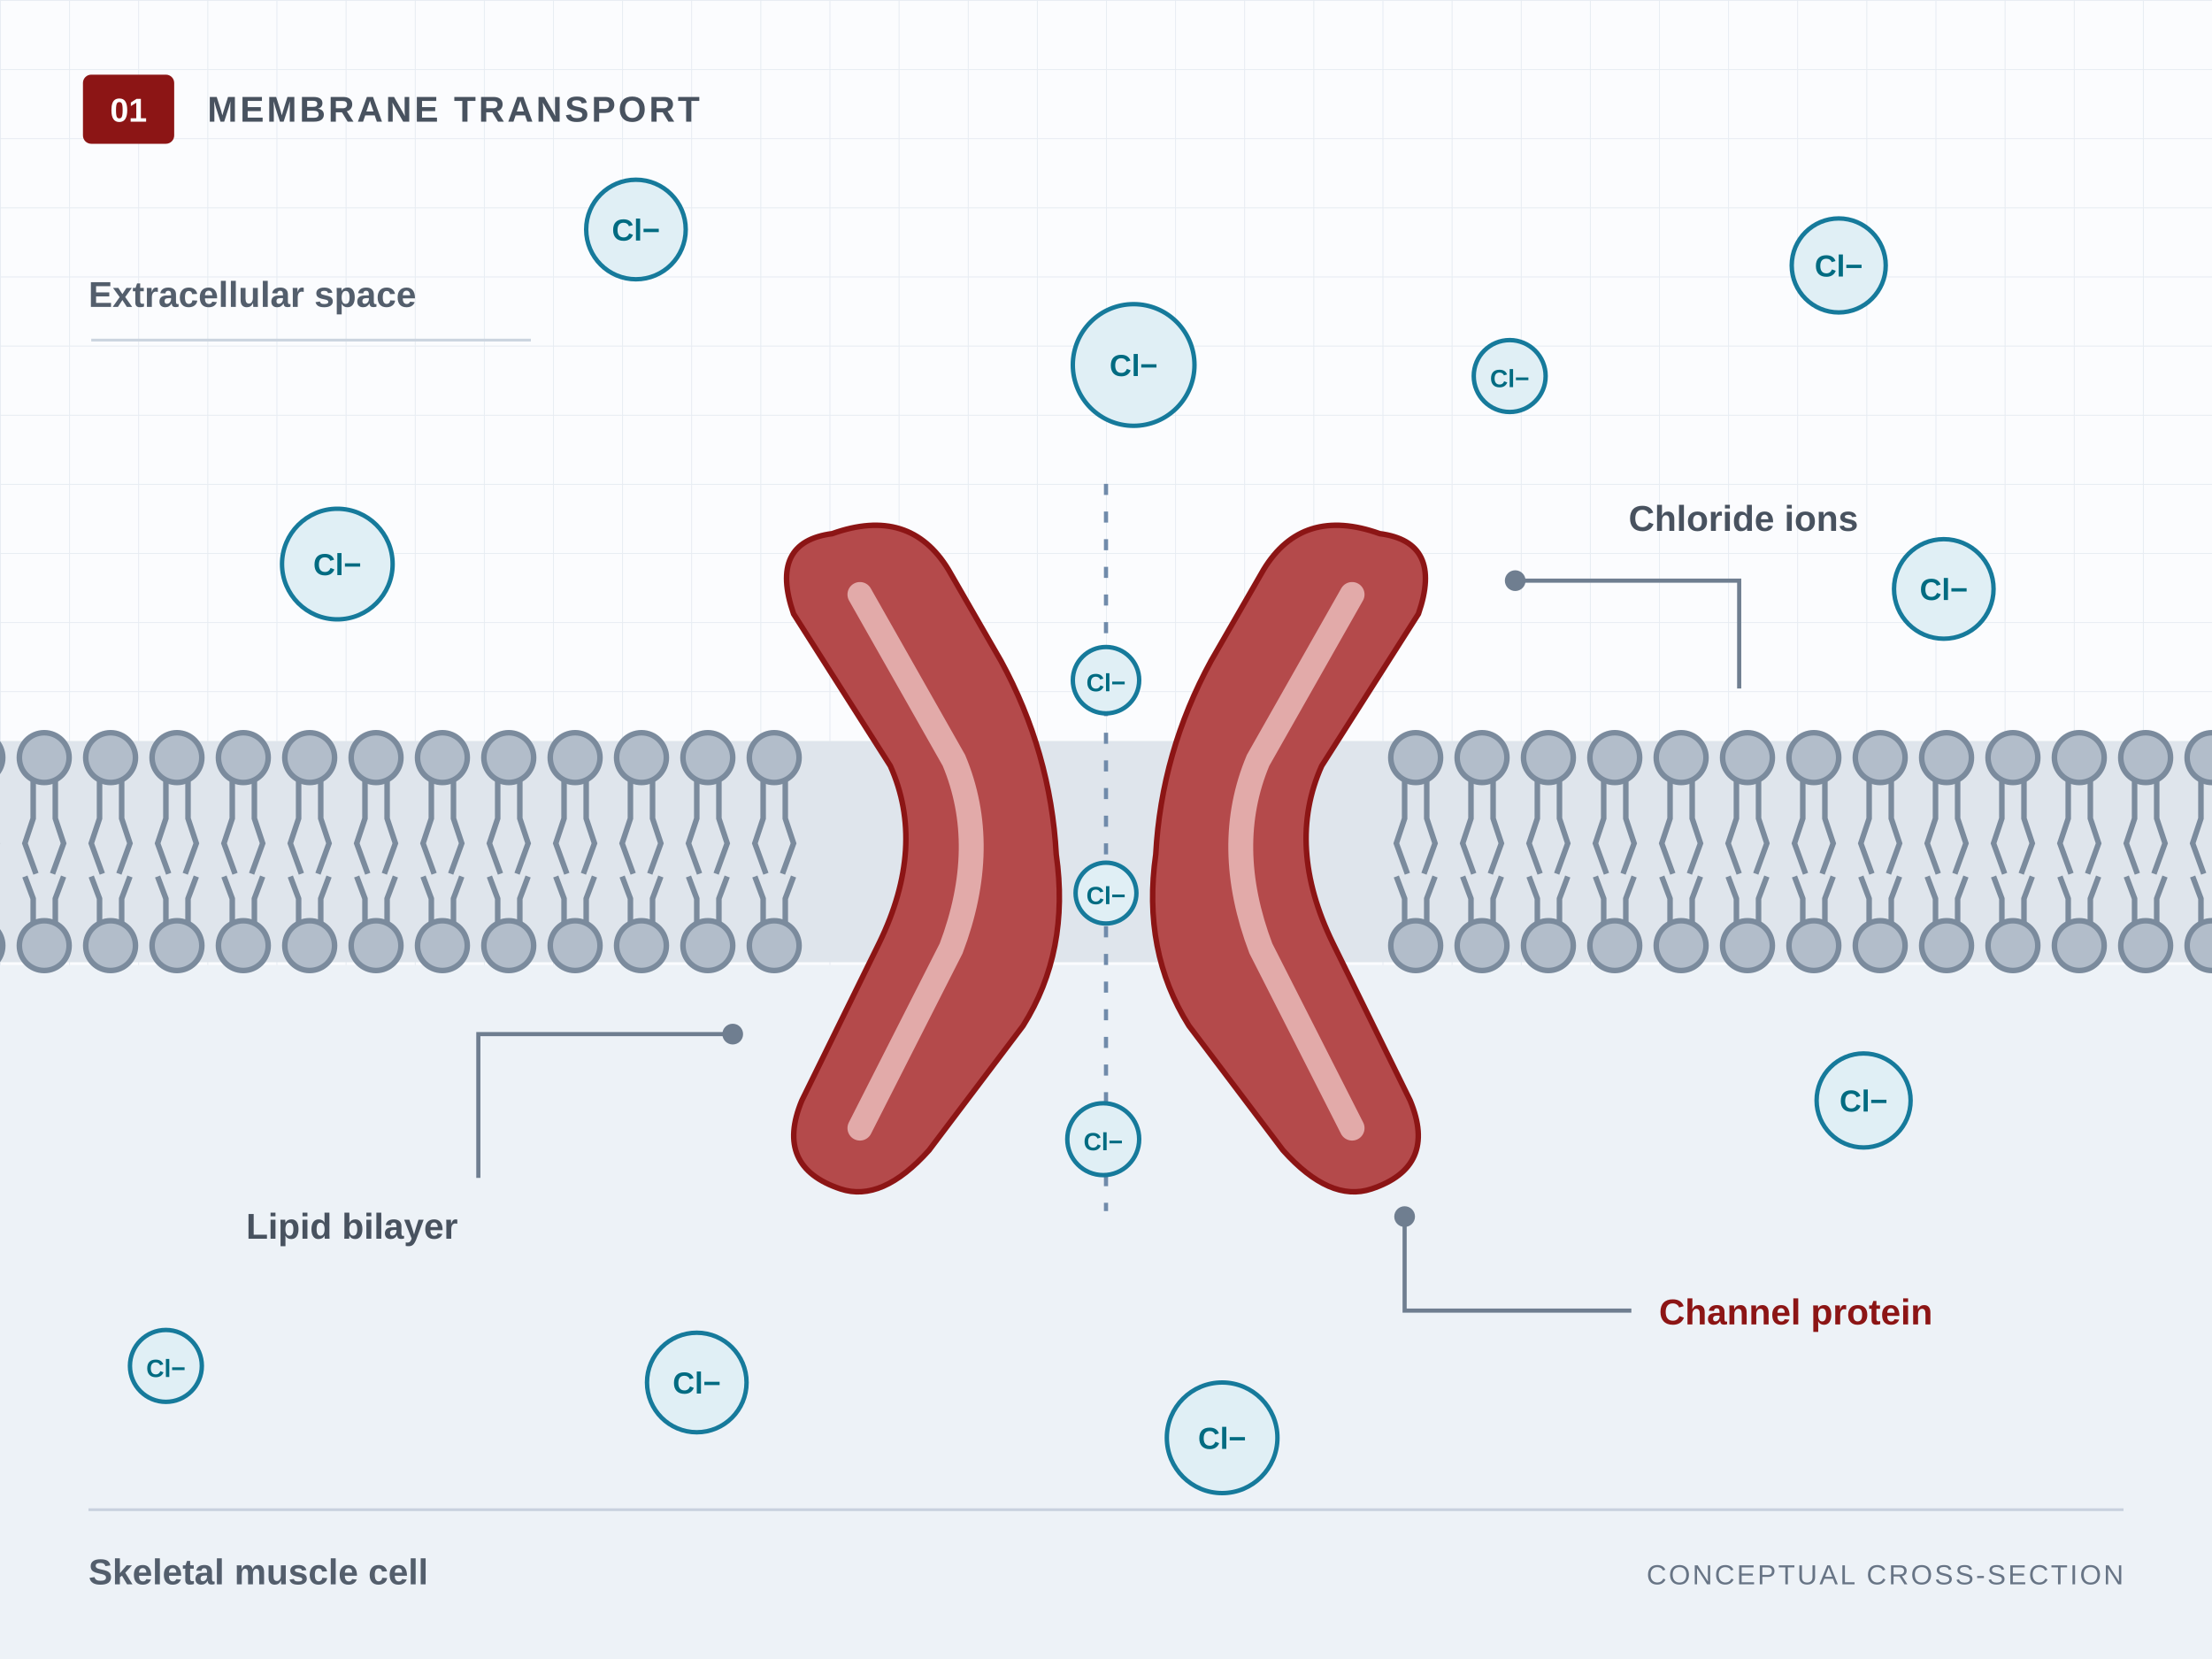
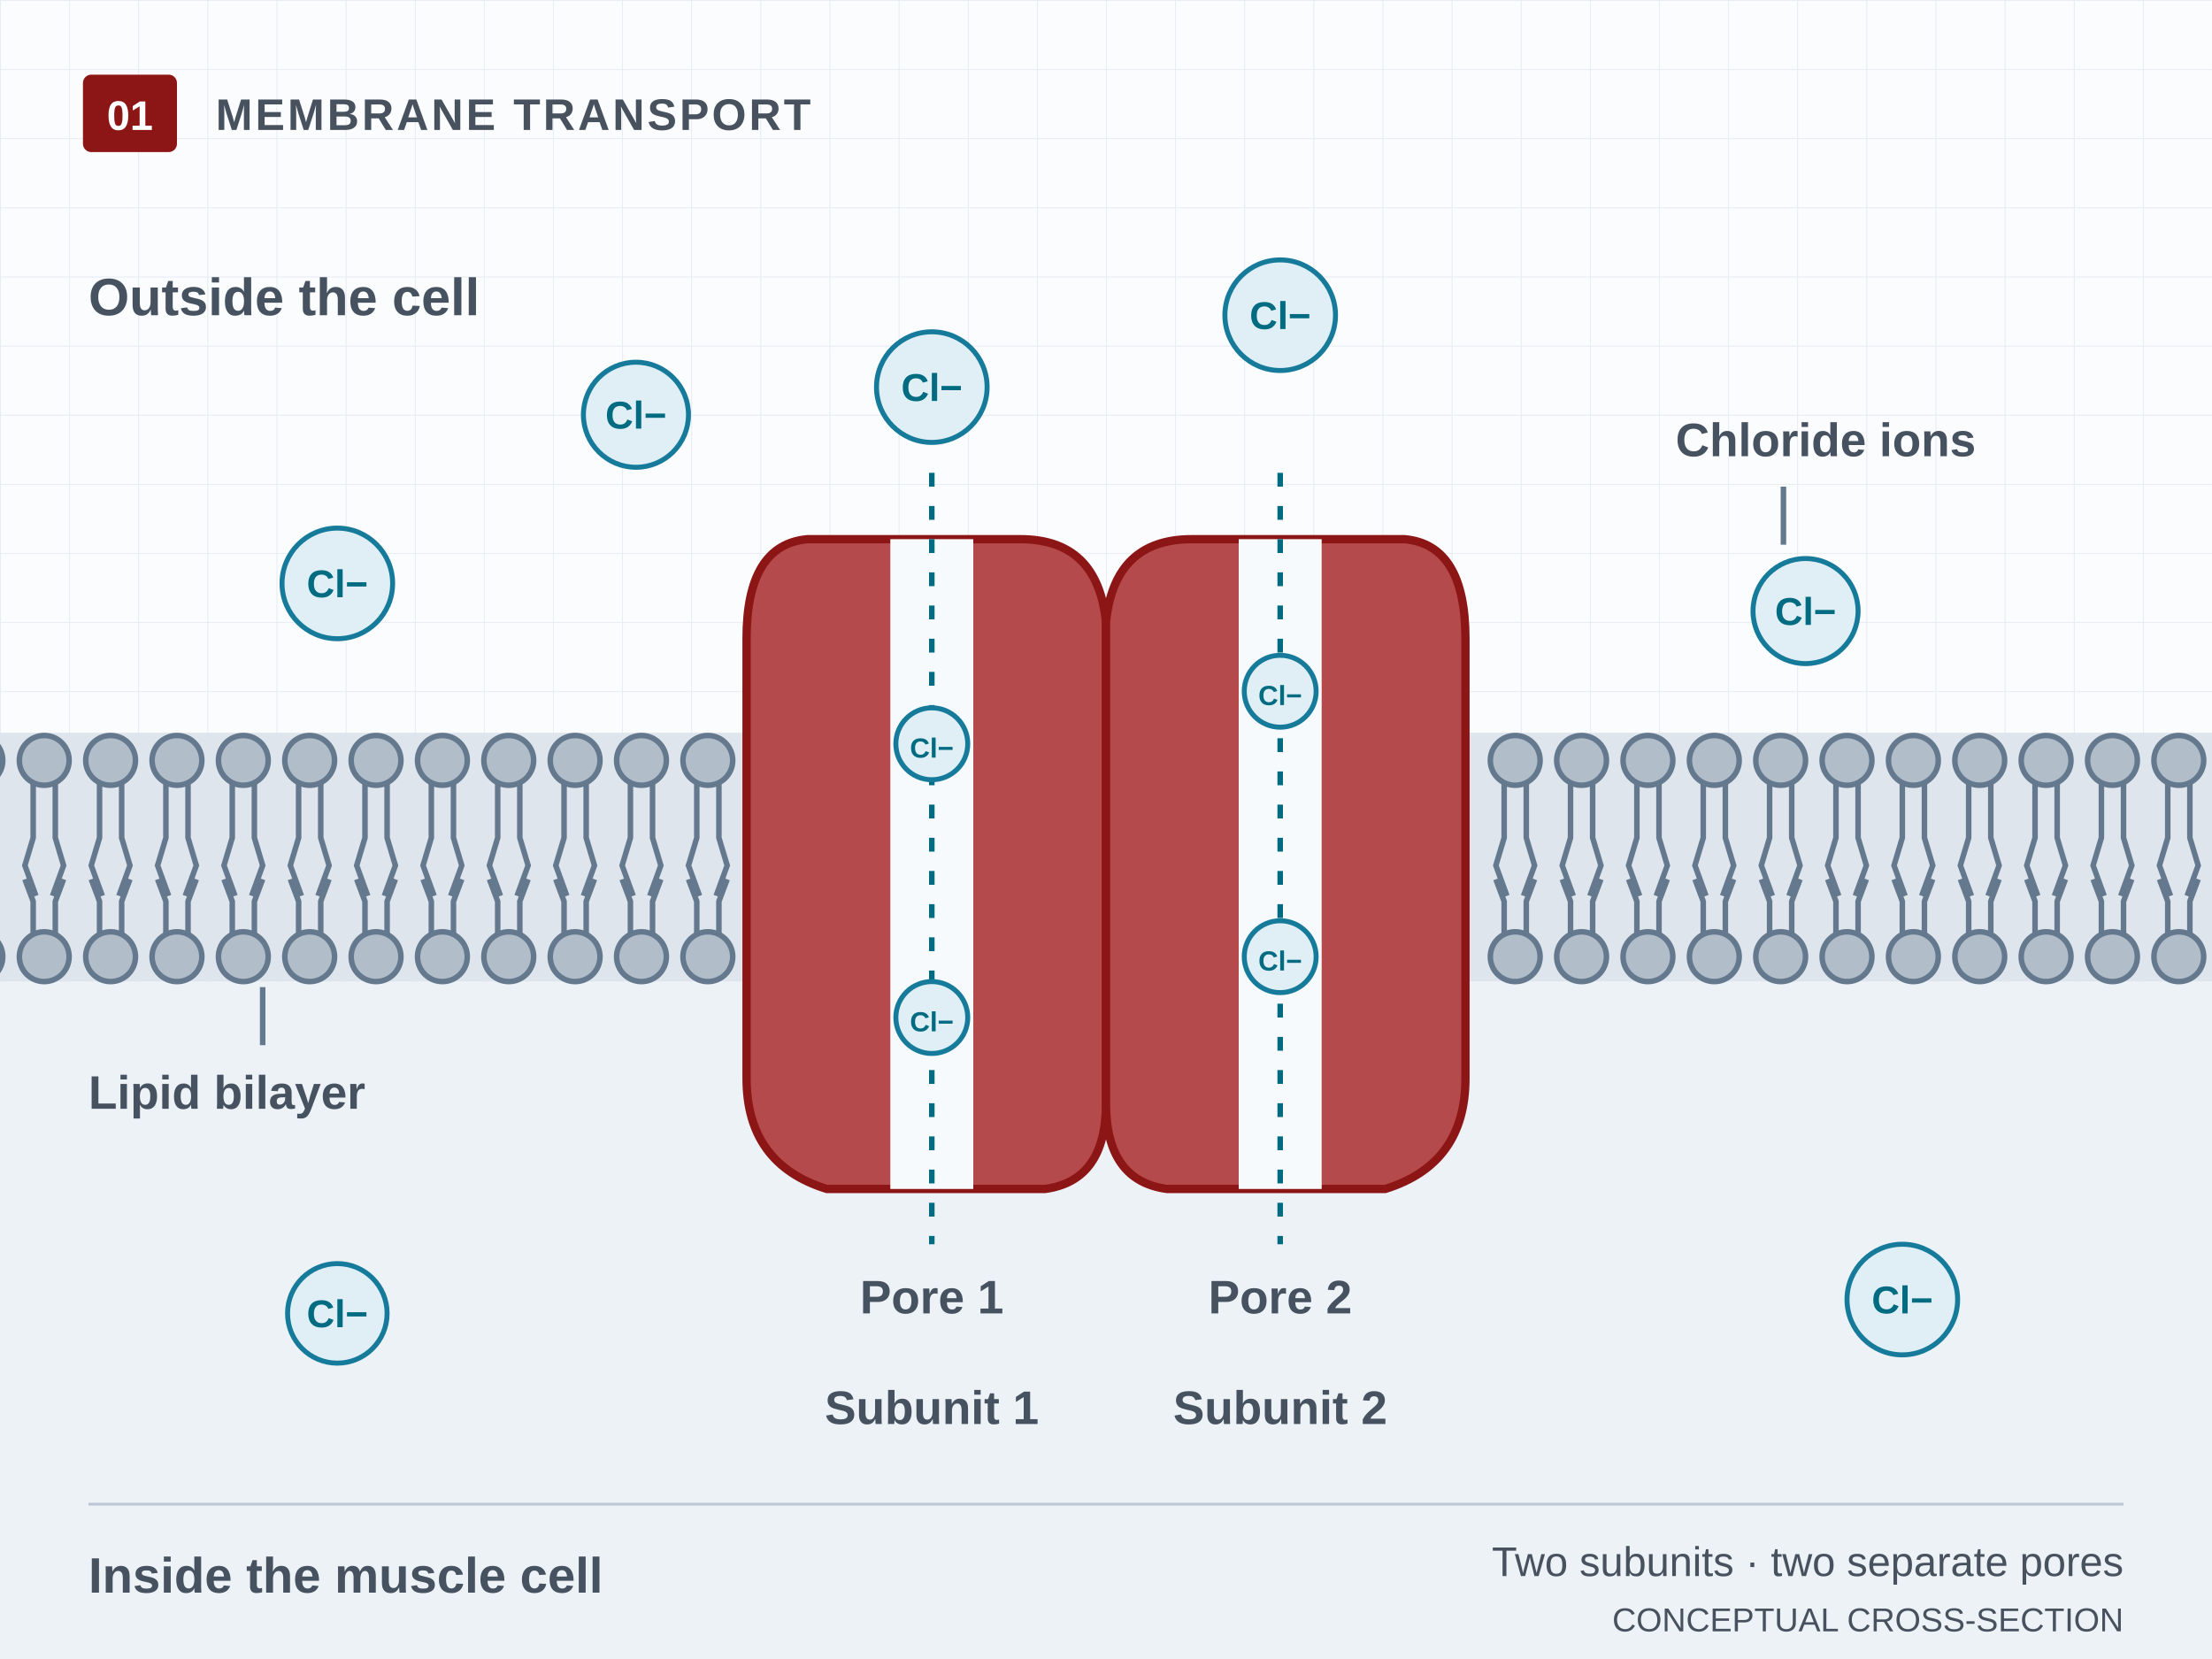
- <svg xmlns="http://www.w3.org/2000/svg" viewBox="0 0 800 600">
+ <svg xmlns="http://www.w3.org/2000/svg" viewBox="0 0 800 600" role="img" aria-labelledby="title desc">
  <defs>
    <pattern id="grid" width="25" height="25" patternUnits="userSpaceOnUse">
      <path d="M25 0H0V25" fill="none" stroke="#e7ecf2" stroke-width=".6" />
    </pattern>
  </defs>
  <rect width="800" height="600" fill="#fbfcfe" />
  <rect width="800" height="600" fill="url(#grid)" />
-   <path d="M0 349H800V600H0Z" fill="#edf2f7" />
+   <path d="M0 355H800V600H0Z" fill="#edf2f7" />
  <g font-family="Arial,Helvetica,sans-serif">
-     <rect x="30" y="27" width="33" height="25" rx="3" fill="#8c1515" />
-     <text x="46.5" y="44" text-anchor="middle" fill="white" font-size="12" font-weight="700">01</text>
-     <text x="75" y="44" fill="#48525f" font-size="13" font-weight="600" letter-spacing="1">MEMBRANE TRANSPORT</text>
-     <text x="32" y="111" fill="#535e6c" font-size="13" font-weight="600">Extracellular space</text>
-     <path d="M33 123h159" stroke="#cbd4df" />
-     <rect x="0" y="268" width="800" height="80" fill="#dfe5ec" />
-     <g fill="#b2bdca" stroke="#7b8b9d" stroke-width="2">
-       <path d="M-12 282v14l-3 9 4 11M-4 282v14l3 9-4 11M-12 335v-10l-3-8M-4 335v-10l3-8" fill="none" />
-       <circle cx="-8" cy="274" r="9" />
-       <circle cx="-8" cy="342" r="9" />
+     <rect x="30" y="27" width="34" height="28" rx="3" fill="#8c1515" />
+     <text x="47" y="47" text-anchor="middle" fill="white" font-size="15" font-weight="700">01</text>
+     <text x="78" y="47" fill="#48525f" font-size="16" font-weight="600" letter-spacing="1">MEMBRANE TRANSPORT</text>
+     <text x="32" y="114" fill="#465260" font-size="19" font-weight="600">Outside the cell</text>
+     <rect x="0" y="265" width="800" height="90" fill="#dfe5ec" />
+     <g fill="#b2bdca" stroke="#65798e" stroke-width="2">
+       <path d="M-12 282v21l-3 10 4 11M-4 282v21l3 10-4 11M-12 340v-14l-3-8M-4 340v-14l3-8" fill="none" />
+       <circle cx="-8" cy="275" r="9" />
+       <circle cx="-8" cy="346" r="9" />
    </g>
-     <g fill="#b2bdca" stroke="#7b8b9d" stroke-width="2">
-       <path d="M12 282v14l-3 9 4 11M20 282v14l3 9-4 11M12 335v-10l-3-8M20 335v-10l3-8" fill="none" />
-       <circle cx="16" cy="274" r="9" />
-       <circle cx="16" cy="342" r="9" />
+     <g fill="#b2bdca" stroke="#65798e" stroke-width="2">
+       <path d="M12 282v21l-3 10 4 11M20 282v21l3 10-4 11M12 340v-14l-3-8M20 340v-14l3-8" fill="none" />
+       <circle cx="16" cy="275" r="9" />
+       <circle cx="16" cy="346" r="9" />
    </g>
-     <g fill="#b2bdca" stroke="#7b8b9d" stroke-width="2">
-       <path d="M36 282v14l-3 9 4 11M44 282v14l3 9-4 11M36 335v-10l-3-8M44 335v-10l3-8" fill="none" />
-       <circle cx="40" cy="274" r="9" />
-       <circle cx="40" cy="342" r="9" />
+     <g fill="#b2bdca" stroke="#65798e" stroke-width="2">
+       <path d="M36 282v21l-3 10 4 11M44 282v21l3 10-4 11M36 340v-14l-3-8M44 340v-14l3-8" fill="none" />
+       <circle cx="40" cy="275" r="9" />
+       <circle cx="40" cy="346" r="9" />
    </g>
-     <g fill="#b2bdca" stroke="#7b8b9d" stroke-width="2">
-       <path d="M60 282v14l-3 9 4 11M68 282v14l3 9-4 11M60 335v-10l-3-8M68 335v-10l3-8" fill="none" />
-       <circle cx="64" cy="274" r="9" />
-       <circle cx="64" cy="342" r="9" />
+     <g fill="#b2bdca" stroke="#65798e" stroke-width="2">
+       <path d="M60 282v21l-3 10 4 11M68 282v21l3 10-4 11M60 340v-14l-3-8M68 340v-14l3-8" fill="none" />
+       <circle cx="64" cy="275" r="9" />
+       <circle cx="64" cy="346" r="9" />
    </g>
-     <g fill="#b2bdca" stroke="#7b8b9d" stroke-width="2">
-       <path d="M84 282v14l-3 9 4 11M92 282v14l3 9-4 11M84 335v-10l-3-8M92 335v-10l3-8" fill="none" />
-       <circle cx="88" cy="274" r="9" />
-       <circle cx="88" cy="342" r="9" />
+     <g fill="#b2bdca" stroke="#65798e" stroke-width="2">
+       <path d="M84 282v21l-3 10 4 11M92 282v21l3 10-4 11M84 340v-14l-3-8M92 340v-14l3-8" fill="none" />
+       <circle cx="88" cy="275" r="9" />
+       <circle cx="88" cy="346" r="9" />
    </g>
-     <g fill="#b2bdca" stroke="#7b8b9d" stroke-width="2">
-       <path d="M108 282v14l-3 9 4 11M116 282v14l3 9-4 11M108 335v-10l-3-8M116 335v-10l3-8" fill="none" />
-       <circle cx="112" cy="274" r="9" />
-       <circle cx="112" cy="342" r="9" />
+     <g fill="#b2bdca" stroke="#65798e" stroke-width="2">
+       <path d="M108 282v21l-3 10 4 11M116 282v21l3 10-4 11M108 340v-14l-3-8M116 340v-14l3-8" fill="none" />
+       <circle cx="112" cy="275" r="9" />
+       <circle cx="112" cy="346" r="9" />
    </g>
-     <g fill="#b2bdca" stroke="#7b8b9d" stroke-width="2">
-       <path d="M132 282v14l-3 9 4 11M140 282v14l3 9-4 11M132 335v-10l-3-8M140 335v-10l3-8" fill="none" />
-       <circle cx="136" cy="274" r="9" />
-       <circle cx="136" cy="342" r="9" />
+     <g fill="#b2bdca" stroke="#65798e" stroke-width="2">
+       <path d="M132 282v21l-3 10 4 11M140 282v21l3 10-4 11M132 340v-14l-3-8M140 340v-14l3-8" fill="none" />
+       <circle cx="136" cy="275" r="9" />
+       <circle cx="136" cy="346" r="9" />
    </g>
-     <g fill="#b2bdca" stroke="#7b8b9d" stroke-width="2">
-       <path d="M156 282v14l-3 9 4 11M164 282v14l3 9-4 11M156 335v-10l-3-8M164 335v-10l3-8" fill="none" />
-       <circle cx="160" cy="274" r="9" />
-       <circle cx="160" cy="342" r="9" />
+     <g fill="#b2bdca" stroke="#65798e" stroke-width="2">
+       <path d="M156 282v21l-3 10 4 11M164 282v21l3 10-4 11M156 340v-14l-3-8M164 340v-14l3-8" fill="none" />
+       <circle cx="160" cy="275" r="9" />
+       <circle cx="160" cy="346" r="9" />
    </g>
-     <g fill="#b2bdca" stroke="#7b8b9d" stroke-width="2">
-       <path d="M180 282v14l-3 9 4 11M188 282v14l3 9-4 11M180 335v-10l-3-8M188 335v-10l3-8" fill="none" />
-       <circle cx="184" cy="274" r="9" />
-       <circle cx="184" cy="342" r="9" />
+     <g fill="#b2bdca" stroke="#65798e" stroke-width="2">
+       <path d="M180 282v21l-3 10 4 11M188 282v21l3 10-4 11M180 340v-14l-3-8M188 340v-14l3-8" fill="none" />
+       <circle cx="184" cy="275" r="9" />
+       <circle cx="184" cy="346" r="9" />
    </g>
-     <g fill="#b2bdca" stroke="#7b8b9d" stroke-width="2">
-       <path d="M204 282v14l-3 9 4 11M212 282v14l3 9-4 11M204 335v-10l-3-8M212 335v-10l3-8" fill="none" />
-       <circle cx="208" cy="274" r="9" />
-       <circle cx="208" cy="342" r="9" />
+     <g fill="#b2bdca" stroke="#65798e" stroke-width="2">
+       <path d="M204 282v21l-3 10 4 11M212 282v21l3 10-4 11M204 340v-14l-3-8M212 340v-14l3-8" fill="none" />
+       <circle cx="208" cy="275" r="9" />
+       <circle cx="208" cy="346" r="9" />
    </g>
-     <g fill="#b2bdca" stroke="#7b8b9d" stroke-width="2">
-       <path d="M228 282v14l-3 9 4 11M236 282v14l3 9-4 11M228 335v-10l-3-8M236 335v-10l3-8" fill="none" />
-       <circle cx="232" cy="274" r="9" />
-       <circle cx="232" cy="342" r="9" />
+     <g fill="#b2bdca" stroke="#65798e" stroke-width="2">
+       <path d="M228 282v21l-3 10 4 11M236 282v21l3 10-4 11M228 340v-14l-3-8M236 340v-14l3-8" fill="none" />
+       <circle cx="232" cy="275" r="9" />
+       <circle cx="232" cy="346" r="9" />
    </g>
-     <g fill="#b2bdca" stroke="#7b8b9d" stroke-width="2">
-       <path d="M252 282v14l-3 9 4 11M260 282v14l3 9-4 11M252 335v-10l-3-8M260 335v-10l3-8" fill="none" />
-       <circle cx="256" cy="274" r="9" />
-       <circle cx="256" cy="342" r="9" />
+     <g fill="#b2bdca" stroke="#65798e" stroke-width="2">
+       <path d="M252 282v21l-3 10 4 11M260 282v21l3 10-4 11M252 340v-14l-3-8M260 340v-14l3-8" fill="none" />
+       <circle cx="256" cy="275" r="9" />
+       <circle cx="256" cy="346" r="9" />
    </g>
-     <g fill="#b2bdca" stroke="#7b8b9d" stroke-width="2">
-       <path d="M276 282v14l-3 9 4 11M284 282v14l3 9-4 11M276 335v-10l-3-8M284 335v-10l3-8" fill="none" />
-       <circle cx="280" cy="274" r="9" />
-       <circle cx="280" cy="342" r="9" />
+     <g fill="#b2bdca" stroke="#65798e" stroke-width="2">
+       <path d="M544 282v21l-3 10 4 11M552 282v21l3 10-4 11M544 340v-14l-3-8M552 340v-14l3-8" fill="none" />
+       <circle cx="548" cy="275" r="9" />
+       <circle cx="548" cy="346" r="9" />
    </g>
-     <g fill="#b2bdca" stroke="#7b8b9d" stroke-width="2">
-       <path d="M508 282v14l-3 9 4 11M516 282v14l3 9-4 11M508 335v-10l-3-8M516 335v-10l3-8" fill="none" />
-       <circle cx="512" cy="274" r="9" />
-       <circle cx="512" cy="342" r="9" />
+     <g fill="#b2bdca" stroke="#65798e" stroke-width="2">
+       <path d="M568 282v21l-3 10 4 11M576 282v21l3 10-4 11M568 340v-14l-3-8M576 340v-14l3-8" fill="none" />
+       <circle cx="572" cy="275" r="9" />
+       <circle cx="572" cy="346" r="9" />
    </g>
-     <g fill="#b2bdca" stroke="#7b8b9d" stroke-width="2">
-       <path d="M532 282v14l-3 9 4 11M540 282v14l3 9-4 11M532 335v-10l-3-8M540 335v-10l3-8" fill="none" />
-       <circle cx="536" cy="274" r="9" />
-       <circle cx="536" cy="342" r="9" />
+     <g fill="#b2bdca" stroke="#65798e" stroke-width="2">
+       <path d="M592 282v21l-3 10 4 11M600 282v21l3 10-4 11M592 340v-14l-3-8M600 340v-14l3-8" fill="none" />
+       <circle cx="596" cy="275" r="9" />
+       <circle cx="596" cy="346" r="9" />
    </g>
-     <g fill="#b2bdca" stroke="#7b8b9d" stroke-width="2">
-       <path d="M556 282v14l-3 9 4 11M564 282v14l3 9-4 11M556 335v-10l-3-8M564 335v-10l3-8" fill="none" />
-       <circle cx="560" cy="274" r="9" />
-       <circle cx="560" cy="342" r="9" />
+     <g fill="#b2bdca" stroke="#65798e" stroke-width="2">
+       <path d="M616 282v21l-3 10 4 11M624 282v21l3 10-4 11M616 340v-14l-3-8M624 340v-14l3-8" fill="none" />
+       <circle cx="620" cy="275" r="9" />
+       <circle cx="620" cy="346" r="9" />
    </g>
-     <g fill="#b2bdca" stroke="#7b8b9d" stroke-width="2">
-       <path d="M580 282v14l-3 9 4 11M588 282v14l3 9-4 11M580 335v-10l-3-8M588 335v-10l3-8" fill="none" />
-       <circle cx="584" cy="274" r="9" />
-       <circle cx="584" cy="342" r="9" />
+     <g fill="#b2bdca" stroke="#65798e" stroke-width="2">
+       <path d="M640 282v21l-3 10 4 11M648 282v21l3 10-4 11M640 340v-14l-3-8M648 340v-14l3-8" fill="none" />
+       <circle cx="644" cy="275" r="9" />
+       <circle cx="644" cy="346" r="9" />
    </g>
-     <g fill="#b2bdca" stroke="#7b8b9d" stroke-width="2">
-       <path d="M604 282v14l-3 9 4 11M612 282v14l3 9-4 11M604 335v-10l-3-8M612 335v-10l3-8" fill="none" />
-       <circle cx="608" cy="274" r="9" />
-       <circle cx="608" cy="342" r="9" />
+     <g fill="#b2bdca" stroke="#65798e" stroke-width="2">
+       <path d="M664 282v21l-3 10 4 11M672 282v21l3 10-4 11M664 340v-14l-3-8M672 340v-14l3-8" fill="none" />
+       <circle cx="668" cy="275" r="9" />
+       <circle cx="668" cy="346" r="9" />
    </g>
-     <g fill="#b2bdca" stroke="#7b8b9d" stroke-width="2">
-       <path d="M628 282v14l-3 9 4 11M636 282v14l3 9-4 11M628 335v-10l-3-8M636 335v-10l3-8" fill="none" />
-       <circle cx="632" cy="274" r="9" />
-       <circle cx="632" cy="342" r="9" />
+     <g fill="#b2bdca" stroke="#65798e" stroke-width="2">
+       <path d="M688 282v21l-3 10 4 11M696 282v21l3 10-4 11M688 340v-14l-3-8M696 340v-14l3-8" fill="none" />
+       <circle cx="692" cy="275" r="9" />
+       <circle cx="692" cy="346" r="9" />
    </g>
-     <g fill="#b2bdca" stroke="#7b8b9d" stroke-width="2">
-       <path d="M652 282v14l-3 9 4 11M660 282v14l3 9-4 11M652 335v-10l-3-8M660 335v-10l3-8" fill="none" />
-       <circle cx="656" cy="274" r="9" />
-       <circle cx="656" cy="342" r="9" />
+     <g fill="#b2bdca" stroke="#65798e" stroke-width="2">
+       <path d="M712 282v21l-3 10 4 11M720 282v21l3 10-4 11M712 340v-14l-3-8M720 340v-14l3-8" fill="none" />
+       <circle cx="716" cy="275" r="9" />
+       <circle cx="716" cy="346" r="9" />
    </g>
-     <g fill="#b2bdca" stroke="#7b8b9d" stroke-width="2">
-       <path d="M676 282v14l-3 9 4 11M684 282v14l3 9-4 11M676 335v-10l-3-8M684 335v-10l3-8" fill="none" />
-       <circle cx="680" cy="274" r="9" />
-       <circle cx="680" cy="342" r="9" />
+     <g fill="#b2bdca" stroke="#65798e" stroke-width="2">
+       <path d="M736 282v21l-3 10 4 11M744 282v21l3 10-4 11M736 340v-14l-3-8M744 340v-14l3-8" fill="none" />
+       <circle cx="740" cy="275" r="9" />
+       <circle cx="740" cy="346" r="9" />
    </g>
-     <g fill="#b2bdca" stroke="#7b8b9d" stroke-width="2">
-       <path d="M700 282v14l-3 9 4 11M708 282v14l3 9-4 11M700 335v-10l-3-8M708 335v-10l3-8" fill="none" />
-       <circle cx="704" cy="274" r="9" />
-       <circle cx="704" cy="342" r="9" />
+     <g fill="#b2bdca" stroke="#65798e" stroke-width="2">
+       <path d="M760 282v21l-3 10 4 11M768 282v21l3 10-4 11M760 340v-14l-3-8M768 340v-14l3-8" fill="none" />
+       <circle cx="764" cy="275" r="9" />
+       <circle cx="764" cy="346" r="9" />
    </g>
-     <g fill="#b2bdca" stroke="#7b8b9d" stroke-width="2">
-       <path d="M724 282v14l-3 9 4 11M732 282v14l3 9-4 11M724 335v-10l-3-8M732 335v-10l3-8" fill="none" />
-       <circle cx="728" cy="274" r="9" />
-       <circle cx="728" cy="342" r="9" />
+     <g fill="#b2bdca" stroke="#65798e" stroke-width="2">
+       <path d="M784 282v21l-3 10 4 11M792 282v21l3 10-4 11M784 340v-14l-3-8M792 340v-14l3-8" fill="none" />
+       <circle cx="788" cy="275" r="9" />
+       <circle cx="788" cy="346" r="9" />
    </g>
-     <g fill="#b2bdca" stroke="#7b8b9d" stroke-width="2">
-       <path d="M748 282v14l-3 9 4 11M756 282v14l3 9-4 11M748 335v-10l-3-8M756 335v-10l3-8" fill="none" />
-       <circle cx="752" cy="274" r="9" />
-       <circle cx="752" cy="342" r="9" />
+     <g fill="#b2bdca" stroke="#65798e" stroke-width="2">
+       <path d="M808 282v21l-3 10 4 11M816 282v21l3 10-4 11M808 340v-14l-3-8M816 340v-14l3-8" fill="none" />
+       <circle cx="812" cy="275" r="9" />
+       <circle cx="812" cy="346" r="9" />
    </g>
-     <g fill="#b2bdca" stroke="#7b8b9d" stroke-width="2">
-       <path d="M772 282v14l-3 9 4 11M780 282v14l3 9-4 11M772 335v-10l-3-8M780 335v-10l3-8" fill="none" />
-       <circle cx="776" cy="274" r="9" />
-       <circle cx="776" cy="342" r="9" />
+     <path d="M292 195Q270 197 270 231V390Q270 421 299 430H378Q400 427 400 399V225Q397 195 369 195Z" fill="#b44a4b" stroke="#8c1515" stroke-width="3" />
+     <path d="M431 195Q403 195 400 225V399Q400 427 422 430H501Q530 421 530 390V231Q530 197 508 195Z" fill="#b44a4b" stroke="#8c1515" stroke-width="3" />
+     <path d="M337 195V430M463 195V430" fill="none" stroke="#f7fafc" stroke-width="30" />
+     <path d="M337 171V450M463 171V450" fill="none" stroke="#006b81" stroke-width="2" stroke-dasharray="5 7" />
+     <g fill="#465260" font-size="17" font-weight="600">
+       <text x="337" y="475" text-anchor="middle">Pore 1</text>
+       <text x="463" y="475" text-anchor="middle">Pore 2</text>
+       <text x="337" y="515" text-anchor="middle">Subunit 1</text>
+       <text x="463" y="515" text-anchor="middle">Subunit 2</text>
+       <text x="32" y="401">Lipid bilayer</text>
+       <text x="606" y="165">Chloride ions</text>
    </g>
-     <g fill="#b2bdca" stroke="#7b8b9d" stroke-width="2">
-       <path d="M796 282v14l-3 9 4 11M804 282v14l3 9-4 11M796 335v-10l-3-8M804 335v-10l3-8" fill="none" />
-       <circle cx="800" cy="274" r="9" />
-       <circle cx="800" cy="342" r="9" />
-     </g>
-     <g stroke="#8c1515" stroke-width="2">
-       <path d="M301 193Q278 196 287 222L322 277Q335 306 318 341L290 398Q280 422 304 430Q319 435 336 416L370 371Q387 344 382 309Q380 272 362 239L343 206Q329 183 301 193Z" fill="#b44a4b" />
-       <path d="M499 193Q522 196 513 222L478 277Q465 306 482 341L510 398Q520 422 496 430Q481 435 464 416L430 371Q413 344 418 309Q420 272 438 239L457 206Q471 183 499 193Z" fill="#b44a4b" />
-     </g>
-     <g fill="none" stroke="#e2aaa9" stroke-width="9" stroke-linecap="round">
-       <path d="M311 215L345 275Q358 306 344 343L311 408" />
-       <path d="M489 215L455 275Q442 306 456 343L489 408" />
-     </g>
-     <path d="M400 175v263" stroke="#708baa" stroke-width="1.5" stroke-dasharray="4 6" />
-     <g stroke="#6f7e90" stroke-width="1.5" fill="none">
-       <path d="M548 210h81v39" />
-       <circle cx="548" cy="210" r="3" fill="#6f7e90" />
-       <path d="M265 374h-92v52" />
-       <circle cx="265" cy="374" r="3" fill="#6f7e90" />
-       <path d="M508 440v34h82" />
-       <circle cx="508" cy="440" r="3" fill="#6f7e90" />
-     </g>
-     <text x="589" y="192" fill="#48525f" font-size="13" font-weight="600">Chloride ions</text>
-     <text x="89" y="448" fill="#48525f" font-size="13" font-weight="600">Lipid bilayer</text>
-     <text x="600" y="479" fill="#8c1515" font-size="13" font-weight="600">Channel protein</text>
-     <circle cx="230" cy="83" r="18" fill="#e0eff5" stroke="#167a9b" stroke-width="1.6" />
-     <text x="230" y="87" text-anchor="middle" font-size="11" font-weight="600" fill="#006b81">Cl−</text>
-     <circle cx="665" cy="96" r="17" fill="#e0eff5" stroke="#167a9b" stroke-width="1.6" />
-     <text x="665" y="100" text-anchor="middle" font-size="11" font-weight="600" fill="#006b81">Cl−</text>
-     <circle cx="546" cy="136" r="13" fill="#e0eff5" stroke="#167a9b" stroke-width="1.6" />
-     <text x="546" y="140" text-anchor="middle" font-size="9" font-weight="600" fill="#006b81">Cl−</text>
-     <circle cx="410" cy="132" r="22" fill="#e0eff5" stroke="#167a9b" stroke-width="1.6" />
-     <text x="410" y="136" text-anchor="middle" font-size="11" font-weight="600" fill="#006b81">Cl−</text>
-     <circle cx="122" cy="204" r="20" fill="#e0eff5" stroke="#167a9b" stroke-width="1.6" />
-     <text x="122" y="208" text-anchor="middle" font-size="11" font-weight="600" fill="#006b81">Cl−</text>
-     <circle cx="703" cy="213" r="18" fill="#e0eff5" stroke="#167a9b" stroke-width="1.6" />
-     <text x="703" y="217" text-anchor="middle" font-size="11" font-weight="600" fill="#006b81">Cl−</text>
-     <circle cx="400" cy="246" r="12" fill="#e0eff5" stroke="#167a9b" stroke-width="1.6" />
-     <text x="400" y="250" text-anchor="middle" font-size="9" font-weight="600" fill="#006b81">Cl−</text>
-     <circle cx="400" cy="323" r="11" fill="#e0eff5" stroke="#167a9b" stroke-width="1.6" />
-     <text x="400" y="327" text-anchor="middle" font-size="9" font-weight="600" fill="#006b81">Cl−</text>
-     <circle cx="399" cy="412" r="13" fill="#e0eff5" stroke="#167a9b" stroke-width="1.6" />
-     <text x="399" y="416" text-anchor="middle" font-size="9" font-weight="600" fill="#006b81">Cl−</text>
-     <circle cx="252" cy="500" r="18" fill="#e0eff5" stroke="#167a9b" stroke-width="1.6" />
-     <text x="252" y="504" text-anchor="middle" font-size="11" font-weight="600" fill="#006b81">Cl−</text>
-     <circle cx="674" cy="398" r="17" fill="#e0eff5" stroke="#167a9b" stroke-width="1.6" />
-     <text x="674" y="402" text-anchor="middle" font-size="11" font-weight="600" fill="#006b81">Cl−</text>
-     <circle cx="60" cy="494" r="13" fill="#e0eff5" stroke="#167a9b" stroke-width="1.6" />
-     <text x="60" y="498" text-anchor="middle" font-size="9" font-weight="600" fill="#006b81">Cl−</text>
-     <circle cx="442" cy="520" r="20" fill="#e0eff5" stroke="#167a9b" stroke-width="1.6" />
-     <text x="442" y="524" text-anchor="middle" font-size="11" font-weight="600" fill="#006b81">Cl−</text>
-     <path d="M32 546H768" stroke="#c8d1de" />
-     <text x="32" y="573" fill="#535e6c" font-size="13" font-weight="600">Skeletal muscle cell</text>
-     <text x="768" y="573" fill="#677485" font-size="10" text-anchor="end" letter-spacing=".8">CONCEPTUAL CROSS-SECTION</text>
+     <path d="M95 378V357M645 176v21" fill="none" stroke="#65798e" stroke-width="2" />
+     <circle cx="230" cy="150" r="19" fill="#e0eff5" stroke="#167a9b" stroke-width="1.8" />
+     <text x="230" y="155" text-anchor="middle" font-size="14" font-weight="600" fill="#006b81">Cl−</text>
+     <circle cx="653" cy="221" r="19" fill="#e0eff5" stroke="#167a9b" stroke-width="1.8" />
+     <text x="653" y="226" text-anchor="middle" font-size="14" font-weight="600" fill="#006b81">Cl−</text>
+     <circle cx="337" cy="140" r="20" fill="#e0eff5" stroke="#167a9b" stroke-width="1.8" />
+     <text x="337" y="145" text-anchor="middle" font-size="14" font-weight="600" fill="#006b81">Cl−</text>
+     <circle cx="463" cy="114" r="20" fill="#e0eff5" stroke="#167a9b" stroke-width="1.8" />
+     <text x="463" y="119" text-anchor="middle" font-size="14" font-weight="600" fill="#006b81">Cl−</text>
+     <circle cx="122" cy="211" r="20" fill="#e0eff5" stroke="#167a9b" stroke-width="1.8" />
+     <text x="122" y="216" text-anchor="middle" font-size="14" font-weight="600" fill="#006b81">Cl−</text>
+     <circle cx="337" cy="269" r="13" fill="#e0eff5" stroke="#167a9b" stroke-width="1.8" />
+     <text x="337" y="274" text-anchor="middle" font-size="10" font-weight="600" fill="#006b81">Cl−</text>
+     <circle cx="337" cy="368" r="13" fill="#e0eff5" stroke="#167a9b" stroke-width="1.8" />
+     <text x="337" y="373" text-anchor="middle" font-size="10" font-weight="600" fill="#006b81">Cl−</text>
+     <circle cx="463" cy="250" r="13" fill="#e0eff5" stroke="#167a9b" stroke-width="1.8" />
+     <text x="463" y="255" text-anchor="middle" font-size="10" font-weight="600" fill="#006b81">Cl−</text>
+     <circle cx="463" cy="346" r="13" fill="#e0eff5" stroke="#167a9b" stroke-width="1.8" />
+     <text x="463" y="351" text-anchor="middle" font-size="10" font-weight="600" fill="#006b81">Cl−</text>
+     <circle cx="122" cy="475" r="18" fill="#e0eff5" stroke="#167a9b" stroke-width="1.8" />
+     <text x="122" y="480" text-anchor="middle" font-size="14" font-weight="600" fill="#006b81">Cl−</text>
+     <circle cx="688" cy="470" r="20" fill="#e0eff5" stroke="#167a9b" stroke-width="1.8" />
+     <text x="688" y="475" text-anchor="middle" font-size="14" font-weight="600" fill="#006b81">Cl−</text>
+     <path d="M32 544H768" stroke="#bcc8d4" />
+     <text x="32" y="576" fill="#465260" font-size="18" font-weight="600">Inside the muscle cell</text>
+     <text x="768" y="570" fill="#48525f" font-size="15" text-anchor="end">Two subunits · two separate pores</text>
+     <text x="768" y="590" fill="#48525f" font-size="12" text-anchor="end">CONCEPTUAL CROSS-SECTION</text>
  </g>
</svg>
